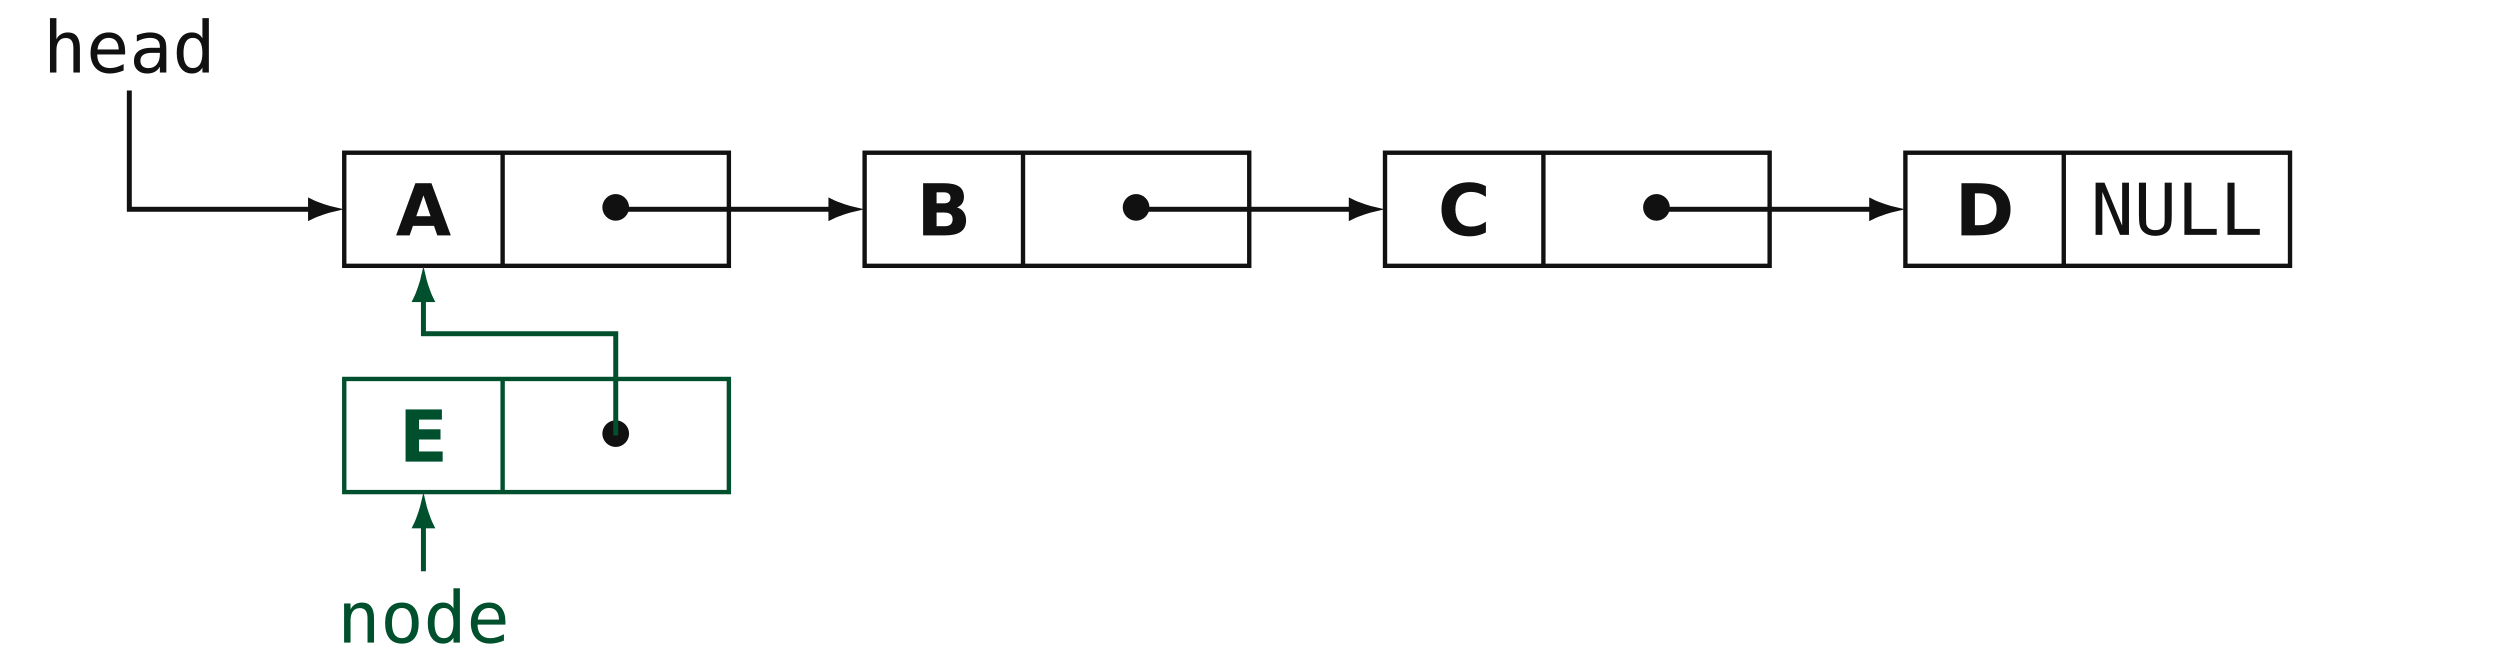
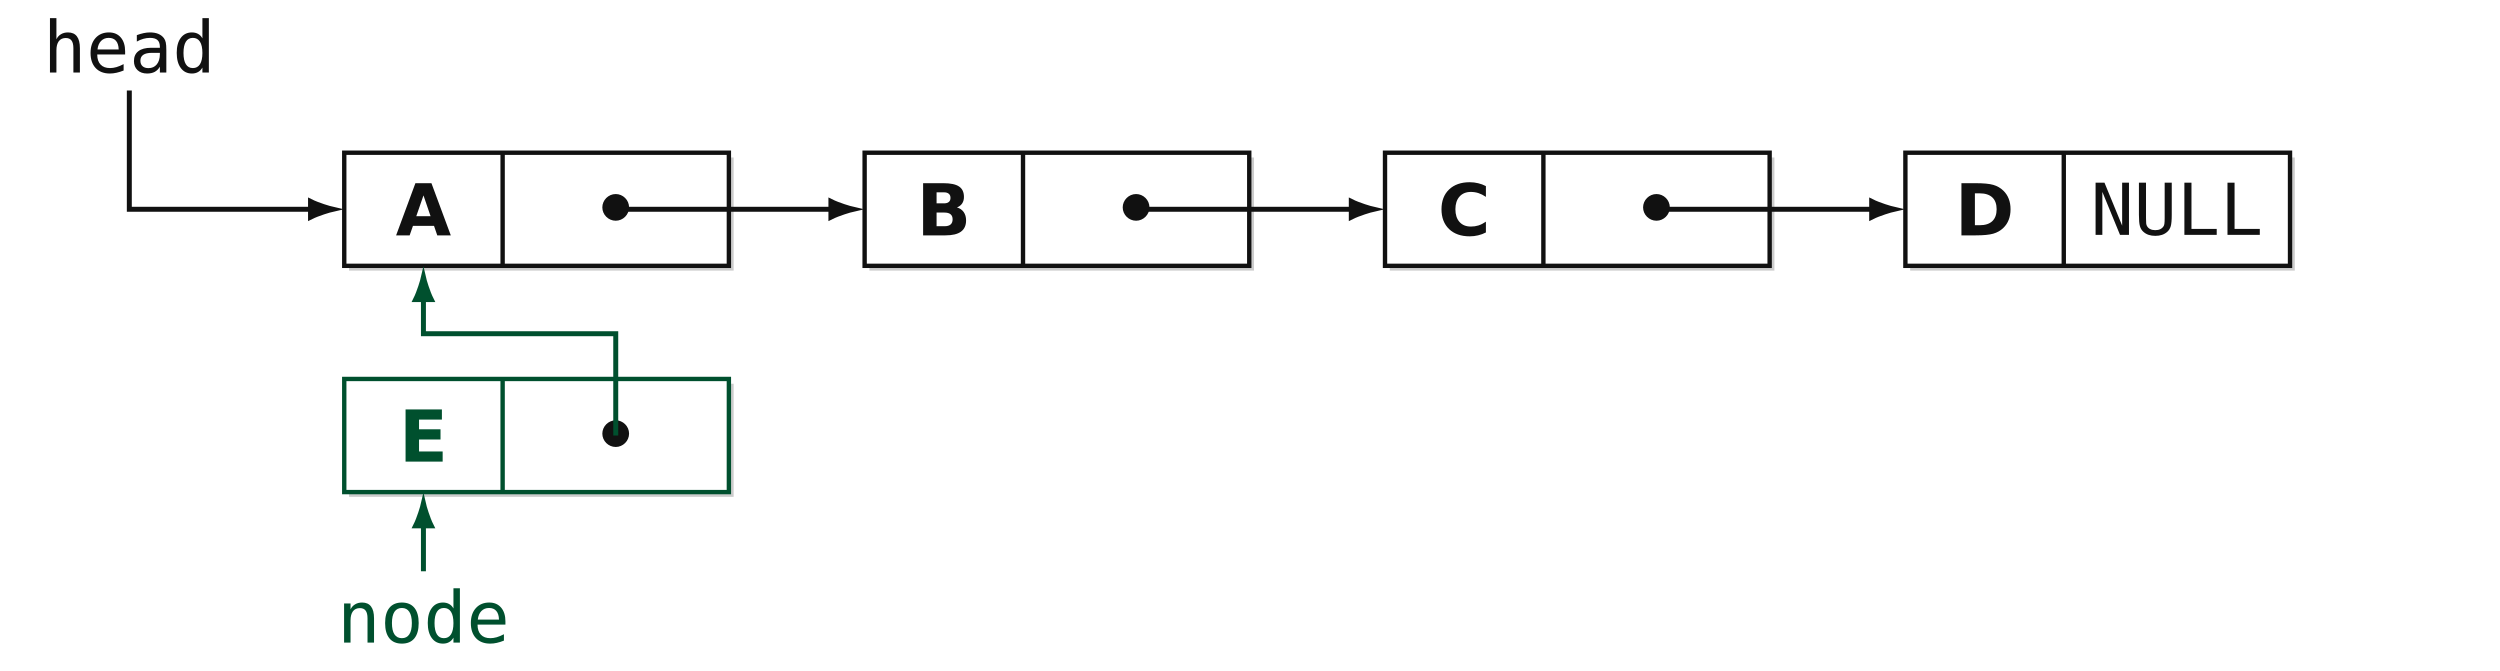
<svg xmlns="http://www.w3.org/2000/svg" xmlns:xlink="http://www.w3.org/1999/xlink" width="623.622pt" height="167.244pt" viewBox="0 0 623.622 167.244">
  <defs>
    <g>
      <g id="glyph-0-0">
        <path d="M 9.547 -2.375 L 4.297 -2.375 L 3.469 0 L 0.094 0 L 4.906 -13.016 L 8.906 -13.016 L 13.734 0 L 10.359 0 Z M 5.125 -4.781 L 8.688 -4.781 L 6.922 -9.969 Z M 5.125 -4.781 " />
      </g>
      <g id="glyph-0-1">
        <path d="M 6.859 -7.984 C 7.379 -7.984 7.773 -8.098 8.047 -8.328 C 8.328 -8.555 8.469 -8.898 8.469 -9.359 C 8.469 -9.805 8.328 -10.145 8.047 -10.375 C 7.773 -10.613 7.379 -10.734 6.859 -10.734 L 5 -10.734 L 5 -7.984 Z M 6.969 -2.281 C 7.645 -2.281 8.148 -2.422 8.484 -2.703 C 8.828 -2.992 9 -3.426 9 -4 C 9 -4.562 8.828 -4.984 8.484 -5.266 C 8.148 -5.547 7.645 -5.688 6.969 -5.688 L 5 -5.688 L 5 -2.281 Z M 10.094 -6.969 C 10.812 -6.758 11.367 -6.375 11.766 -5.812 C 12.16 -5.25 12.359 -4.555 12.359 -3.734 C 12.359 -2.473 11.93 -1.535 11.078 -0.922 C 10.234 -0.305 8.945 0 7.219 0 L 1.641 0 L 1.641 -13.016 L 6.688 -13.016 C 8.488 -13.016 9.797 -12.738 10.609 -12.188 C 11.422 -11.645 11.828 -10.773 11.828 -9.578 C 11.828 -8.941 11.676 -8.398 11.375 -7.953 C 11.082 -7.516 10.656 -7.188 10.094 -6.969 Z M 10.094 -6.969 " />
      </g>
      <g id="glyph-0-2">
        <path d="M 11.969 -0.719 C 11.352 -0.395 10.707 -0.156 10.031 0 C 9.363 0.164 8.664 0.25 7.938 0.25 C 5.77 0.25 4.051 -0.352 2.781 -1.562 C 1.52 -2.781 0.891 -4.426 0.891 -6.5 C 0.891 -8.582 1.52 -10.227 2.781 -11.438 C 4.051 -12.645 5.77 -13.25 7.938 -13.25 C 8.664 -13.25 9.363 -13.164 10.031 -13 C 10.707 -12.844 11.352 -12.602 11.969 -12.281 L 11.969 -9.594 C 11.344 -10.02 10.727 -10.332 10.125 -10.531 C 9.52 -10.727 8.883 -10.828 8.219 -10.828 C 7.02 -10.828 6.078 -10.441 5.391 -9.672 C 4.703 -8.898 4.359 -7.844 4.359 -6.5 C 4.359 -5.156 4.703 -4.098 5.391 -3.328 C 6.078 -2.566 7.02 -2.188 8.219 -2.188 C 8.883 -2.188 9.52 -2.281 10.125 -2.469 C 10.727 -2.664 11.344 -2.977 11.969 -3.406 Z M 11.969 -0.719 " />
      </g>
      <g id="glyph-0-3">
        <path d="M 5 -10.484 L 5 -2.531 L 6.203 -2.531 C 7.578 -2.531 8.625 -2.867 9.344 -3.547 C 10.062 -4.234 10.422 -5.223 10.422 -6.516 C 10.422 -7.805 10.062 -8.789 9.344 -9.469 C 8.625 -10.145 7.578 -10.484 6.203 -10.484 Z M 1.641 -13.016 L 5.188 -13.016 C 7.156 -13.016 8.625 -12.875 9.594 -12.594 C 10.562 -12.312 11.395 -11.832 12.094 -11.156 C 12.695 -10.57 13.145 -9.895 13.438 -9.125 C 13.738 -8.363 13.891 -7.492 13.891 -6.516 C 13.891 -5.535 13.738 -4.66 13.438 -3.891 C 13.145 -3.117 12.695 -2.441 12.094 -1.859 C 11.395 -1.18 10.555 -0.703 9.578 -0.422 C 8.598 -0.141 7.133 0 5.188 0 L 1.641 0 Z M 1.641 -13.016 " />
      </g>
      <g id="glyph-0-4">
        <path d="M 1.641 -13.016 L 10.703 -13.016 L 10.703 -10.484 L 5 -10.484 L 5 -8.062 L 10.359 -8.062 L 10.359 -5.516 L 5 -5.516 L 5 -2.531 L 10.891 -2.531 L 10.891 0 L 1.641 0 Z M 1.641 -13.016 " />
      </g>
      <g id="glyph-1-0">
        <path d="M 7.609 -4.281 C 7.609 -6.125 6.078 -7.609 4.281 -7.609 C 2.438 -7.609 0.938 -6.078 0.938 -4.281 C 0.938 -2.469 2.438 -0.953 4.281 -0.953 C 6.078 -0.953 7.609 -2.453 7.609 -4.281 Z M 7.609 -4.281 " />
      </g>
      <g id="glyph-2-0">
        <path d="M 1.219 -13.016 L 3.438 -13.016 L 7.844 -2.297 L 7.844 -13.016 L 9.547 -13.016 L 9.547 0 L 7.312 0 L 2.906 -10.719 L 2.906 0 L 1.219 0 Z M 1.219 -13.016 " />
      </g>
      <g id="glyph-2-1">
        <path d="M 1.281 -5 L 1.281 -13.016 L 3.047 -13.016 L 3.047 -4.188 C 3.047 -3.562 3.062 -3.113 3.094 -2.844 C 3.133 -2.57 3.195 -2.363 3.281 -2.219 C 3.469 -1.875 3.738 -1.613 4.094 -1.438 C 4.445 -1.258 4.875 -1.172 5.375 -1.172 C 5.875 -1.172 6.297 -1.258 6.641 -1.438 C 6.992 -1.613 7.27 -1.875 7.469 -2.219 C 7.551 -2.363 7.609 -2.566 7.641 -2.828 C 7.68 -3.098 7.703 -3.547 7.703 -4.172 L 7.703 -13.016 L 9.469 -13.016 L 9.469 -5 C 9.469 -3.664 9.383 -2.719 9.219 -2.156 C 9.051 -1.594 8.766 -1.129 8.359 -0.766 C 7.973 -0.422 7.531 -0.164 7.031 0 C 6.539 0.164 5.988 0.25 5.375 0.25 C 4.758 0.25 4.203 0.164 3.703 0 C 3.211 -0.164 2.773 -0.422 2.391 -0.766 C 1.984 -1.129 1.695 -1.598 1.531 -2.172 C 1.363 -2.742 1.281 -3.688 1.281 -5 Z M 1.281 -5 " />
      </g>
      <g id="glyph-2-2">
        <path d="M 1.875 -13.016 L 3.641 -13.016 L 3.641 -1.484 L 9.938 -1.484 L 9.938 0 L 1.875 0 Z M 1.875 -13.016 " />
      </g>
      <g id="glyph-2-3">
        <path d="M 9.172 -6.047 L 9.172 0 L 7.547 0 L 7.547 -6.047 C 7.547 -6.93 7.391 -7.578 7.078 -7.984 C 6.773 -8.398 6.297 -8.609 5.641 -8.609 C 4.891 -8.609 4.312 -8.344 3.906 -7.812 C 3.508 -7.281 3.312 -6.516 3.312 -5.516 L 3.312 0 L 1.703 0 L 1.703 -13.562 L 3.312 -13.562 L 3.312 -8.297 C 3.594 -8.859 3.977 -9.281 4.469 -9.562 C 4.957 -9.852 5.535 -10 6.203 -10 C 7.191 -10 7.93 -9.672 8.422 -9.016 C 8.922 -8.367 9.172 -7.379 9.172 -6.047 Z M 9.172 -6.047 " />
      </g>
      <g id="glyph-2-4">
        <path d="M 9.703 -5.281 L 9.703 -4.5 L 2.75 -4.5 L 2.75 -4.453 C 2.75 -3.391 3.023 -2.566 3.578 -1.984 C 4.129 -1.398 4.914 -1.109 5.938 -1.109 C 6.445 -1.109 6.977 -1.188 7.531 -1.344 C 8.094 -1.508 8.691 -1.758 9.328 -2.094 L 9.328 -0.5 C 8.711 -0.25 8.117 -0.062 7.547 0.062 C 6.984 0.188 6.438 0.25 5.906 0.25 C 4.395 0.25 3.211 -0.203 2.359 -1.109 C 1.504 -2.023 1.078 -3.281 1.078 -4.875 C 1.078 -6.438 1.492 -7.68 2.328 -8.609 C 3.16 -9.535 4.273 -10 5.672 -10 C 6.922 -10 7.906 -9.578 8.625 -8.734 C 9.344 -7.891 9.703 -6.738 9.703 -5.281 Z M 8.094 -5.75 C 8.07 -6.695 7.848 -7.414 7.422 -7.906 C 7.004 -8.395 6.398 -8.641 5.609 -8.641 C 4.836 -8.641 4.203 -8.383 3.703 -7.875 C 3.203 -7.363 2.906 -6.656 2.812 -5.75 Z M 8.094 -5.75 " />
      </g>
      <g id="glyph-2-5">
        <path d="M 6.125 -4.906 L 5.594 -4.906 C 4.656 -4.906 3.945 -4.738 3.469 -4.406 C 3 -4.082 2.766 -3.598 2.766 -2.953 C 2.766 -2.359 2.941 -1.898 3.297 -1.578 C 3.648 -1.254 4.141 -1.094 4.766 -1.094 C 5.648 -1.094 6.344 -1.398 6.844 -2.016 C 7.352 -2.629 7.613 -3.473 7.625 -4.547 L 7.625 -4.906 Z M 9.234 -5.578 L 9.234 0 L 7.625 0 L 7.625 -1.453 C 7.281 -0.867 6.848 -0.438 6.328 -0.156 C 5.805 0.113 5.176 0.25 4.438 0.25 C 3.438 0.25 2.641 -0.031 2.047 -0.594 C 1.453 -1.156 1.156 -1.906 1.156 -2.844 C 1.156 -3.926 1.52 -4.75 2.25 -5.312 C 2.977 -5.883 4.051 -6.172 5.469 -6.172 L 7.625 -6.172 L 7.625 -6.422 C 7.613 -7.203 7.41 -7.766 7.016 -8.109 C 6.629 -8.461 6.008 -8.641 5.156 -8.641 C 4.613 -8.641 4.062 -8.562 3.5 -8.406 C 2.945 -8.25 2.406 -8.02 1.875 -7.719 L 1.875 -9.328 C 2.469 -9.547 3.035 -9.711 3.578 -9.828 C 4.117 -9.941 4.645 -10 5.156 -10 C 5.969 -10 6.66 -9.879 7.234 -9.641 C 7.805 -9.398 8.27 -9.047 8.625 -8.578 C 8.844 -8.285 9 -7.926 9.094 -7.5 C 9.188 -7.07 9.234 -6.43 9.234 -5.578 Z M 9.234 -5.578 " />
      </g>
      <g id="glyph-2-6">
        <path d="M 7.484 -8.516 L 7.484 -13.562 L 9.094 -13.562 L 9.094 0 L 7.484 0 L 7.484 -1.234 C 7.211 -0.742 6.852 -0.375 6.406 -0.125 C 5.969 0.125 5.457 0.25 4.875 0.25 C 3.695 0.25 2.77 -0.207 2.094 -1.125 C 1.414 -2.039 1.078 -3.301 1.078 -4.906 C 1.078 -6.5 1.414 -7.742 2.094 -8.641 C 2.77 -9.547 3.695 -10 4.875 -10 C 5.457 -10 5.973 -9.875 6.422 -9.625 C 6.867 -9.375 7.223 -9.004 7.484 -8.516 Z M 2.766 -4.875 C 2.766 -3.633 2.961 -2.695 3.359 -2.062 C 3.754 -1.426 4.336 -1.109 5.109 -1.109 C 5.879 -1.109 6.469 -1.426 6.875 -2.062 C 7.281 -2.707 7.484 -3.645 7.484 -4.875 C 7.484 -6.113 7.281 -7.051 6.875 -7.688 C 6.469 -8.32 5.879 -8.641 5.109 -8.641 C 4.336 -8.641 3.754 -8.32 3.359 -7.688 C 2.961 -7.051 2.766 -6.113 2.766 -4.875 Z M 2.766 -4.875 " />
      </g>
      <g id="glyph-2-7">
        <path d="M 9.172 -6.047 L 9.172 0 L 7.547 0 L 7.547 -6.047 C 7.547 -6.93 7.391 -7.578 7.078 -7.984 C 6.773 -8.398 6.297 -8.609 5.641 -8.609 C 4.891 -8.609 4.312 -8.344 3.906 -7.812 C 3.508 -7.281 3.312 -6.516 3.312 -5.516 L 3.312 0 L 1.703 0 L 1.703 -9.766 L 3.312 -9.766 L 3.312 -8.297 C 3.594 -8.859 3.977 -9.281 4.469 -9.562 C 4.957 -9.852 5.535 -10 6.203 -10 C 7.191 -10 7.93 -9.672 8.422 -9.016 C 8.922 -8.367 9.172 -7.379 9.172 -6.047 Z M 9.172 -6.047 " />
      </g>
      <g id="glyph-2-8">
        <path d="M 5.375 -8.641 C 4.562 -8.641 3.941 -8.32 3.516 -7.688 C 3.098 -7.051 2.891 -6.113 2.891 -4.875 C 2.891 -3.633 3.098 -2.695 3.516 -2.062 C 3.941 -1.426 4.562 -1.109 5.375 -1.109 C 6.188 -1.109 6.801 -1.426 7.219 -2.062 C 7.645 -2.695 7.859 -3.633 7.859 -4.875 C 7.859 -6.113 7.645 -7.051 7.219 -7.688 C 6.801 -8.32 6.188 -8.641 5.375 -8.641 Z M 5.375 -10 C 6.727 -10 7.766 -9.562 8.484 -8.688 C 9.203 -7.812 9.562 -6.539 9.562 -4.875 C 9.562 -3.207 9.203 -1.938 8.484 -1.062 C 7.766 -0.188 6.727 0.25 5.375 0.25 C 4.02 0.25 2.984 -0.188 2.266 -1.062 C 1.547 -1.938 1.188 -3.207 1.188 -4.875 C 1.188 -6.539 1.547 -7.812 2.266 -8.688 C 2.984 -9.562 4.02 -10 5.375 -10 Z M 5.375 -10 " />
      </g>
    </g>
  </defs>
+   <path fill-rule="nonzero" fill="rgb(0%, 0%, 0%)" fill-opacity="0.2" d="M 87.062 67.504 L 87.062 39.285 L 183.008 39.285 L 183.008 67.504 Z M 87.062 67.504 " />
  <path fill-rule="nonzero" fill="rgb(100%, 100%, 100%)" fill-opacity="1" stroke-width="1.096" stroke-linecap="butt" stroke-linejoin="miter" stroke="rgb(6.667%, 6.667%, 6.667%)" stroke-opacity="1" stroke-miterlimit="10" d="M 85.039 28.348 L 85.039 56.694 L 181.418 56.694 L 181.418 28.348 Z M 85.039 28.348 " transform="matrix(0.9955, 0, 0, -0.9955, 1.215, 94.53268)" />
  <path fill="none" stroke-width="1.096" stroke-linecap="butt" stroke-linejoin="miter" stroke="rgb(6.667%, 6.667%, 6.667%)" stroke-opacity="1" stroke-miterlimit="10" d="M 124.725 28.348 L 124.725 56.694 " transform="matrix(0.9955, 0, 0, -0.9955, 1.215, 94.53268)" />
  <g fill="rgb(6.667%, 6.667%, 6.667%)" fill-opacity="1">
    <use xlink:href="#glyph-0-0" x="98.716" y="58.712" />
  </g>
  <g fill="rgb(6.667%, 6.667%, 6.667%)" fill-opacity="1">
    <use xlink:href="#glyph-1-0" x="149.313" y="56.013" />
  </g>
+   <path fill-rule="nonzero" fill="rgb(0%, 0%, 0%)" fill-opacity="0.2" d="M 216.871 67.504 L 216.871 39.285 L 312.816 39.285 L 312.816 67.504 Z M 216.871 67.504 " />
  <path fill-rule="nonzero" fill="rgb(100%, 100%, 100%)" fill-opacity="1" stroke-width="1.096" stroke-linecap="butt" stroke-linejoin="miter" stroke="rgb(6.667%, 6.667%, 6.667%)" stroke-opacity="1" stroke-miterlimit="10" d="M 215.434 28.348 L 215.434 56.694 L 311.813 56.694 L 311.813 28.348 Z M 215.434 28.348 " transform="matrix(0.9955, 0, 0, -0.9955, 1.215, 94.53268)" />
  <path fill="none" stroke-width="1.096" stroke-linecap="butt" stroke-linejoin="miter" stroke="rgb(6.667%, 6.667%, 6.667%)" stroke-opacity="1" stroke-miterlimit="10" d="M 255.121 28.348 L 255.121 56.694 " transform="matrix(0.9955, 0, 0, -0.9955, 1.215, 94.53268)" />
  <g fill="rgb(6.667%, 6.667%, 6.667%)" fill-opacity="1">
    <use xlink:href="#glyph-0-1" x="228.628" y="58.712" />
  </g>
  <g fill="rgb(6.667%, 6.667%, 6.667%)" fill-opacity="1">
    <use xlink:href="#glyph-1-0" x="279.12" y="56.013" />
  </g>
+   <path fill-rule="nonzero" fill="rgb(0%, 0%, 0%)" fill-opacity="0.2" d="M 346.68 67.504 L 346.68 39.285 L 442.625 39.285 L 442.625 67.504 Z M 346.68 67.504 " />
  <path fill-rule="nonzero" fill="rgb(100%, 100%, 100%)" fill-opacity="1" stroke-width="1.096" stroke-linecap="butt" stroke-linejoin="miter" stroke="rgb(6.667%, 6.667%, 6.667%)" stroke-opacity="1" stroke-miterlimit="10" d="M 345.83 28.348 L 345.83 56.694 L 442.209 56.694 L 442.209 28.348 Z M 345.83 28.348 " transform="matrix(0.9955, 0, 0, -0.9955, 1.215, 94.53268)" />
  <path fill="none" stroke-width="1.096" stroke-linecap="butt" stroke-linejoin="miter" stroke="rgb(6.667%, 6.667%, 6.667%)" stroke-opacity="1" stroke-miterlimit="10" d="M 385.516 28.348 L 385.516 56.694 " transform="matrix(0.9955, 0, 0, -0.9955, 1.215, 94.53268)" />
  <g fill="rgb(6.667%, 6.667%, 6.667%)" fill-opacity="1">
    <use xlink:href="#glyph-0-2" x="358.688" y="58.704" />
  </g>
  <g fill="rgb(6.667%, 6.667%, 6.667%)" fill-opacity="1">
    <use xlink:href="#glyph-1-0" x="408.926" y="56.013" />
  </g>
+   <path fill-rule="nonzero" fill="rgb(0%, 0%, 0%)" fill-opacity="0.2" d="M 476.488 67.504 L 476.488 39.285 L 572.434 39.285 L 572.434 67.504 Z M 476.488 67.504 " />
  <path fill-rule="nonzero" fill="rgb(100%, 100%, 100%)" fill-opacity="1" stroke-width="1.096" stroke-linecap="butt" stroke-linejoin="miter" stroke="rgb(6.667%, 6.667%, 6.667%)" stroke-opacity="1" stroke-miterlimit="10" d="M 476.225 28.348 L 476.225 56.694 L 572.604 56.694 L 572.604 28.348 Z M 476.225 28.348 " transform="matrix(0.9955, 0, 0, -0.9955, 1.215, 94.53268)" />
  <path fill="none" stroke-width="1.096" stroke-linecap="butt" stroke-linejoin="miter" stroke="rgb(6.667%, 6.667%, 6.667%)" stroke-opacity="1" stroke-miterlimit="10" d="M 515.911 28.348 L 515.911 56.694 " transform="matrix(0.9955, 0, 0, -0.9955, 1.215, 94.53268)" />
  <g fill="rgb(6.667%, 6.667%, 6.667%)" fill-opacity="1">
    <use xlink:href="#glyph-0-3" x="487.636" y="58.712" />
  </g>
  <g fill="rgb(6.667%, 6.667%, 6.667%)" fill-opacity="1">
    <use xlink:href="#glyph-2-0" x="521.522" y="58.585" />
    <use xlink:href="#glyph-2-1" x="532.271" y="58.585" />
    <use xlink:href="#glyph-2-2" x="543.019" y="58.585" />
    <use xlink:href="#glyph-2-2" x="553.768" y="58.585" />
  </g>
+   <path fill-rule="nonzero" fill="rgb(0%, 0%, 0%)" fill-opacity="0.2" d="M 87.062 123.941 L 87.062 95.723 L 183.008 95.723 L 183.008 123.941 Z M 87.062 123.941 " />
  <path fill-rule="nonzero" fill="rgb(100%, 100%, 100%)" fill-opacity="1" stroke-width="1.096" stroke-linecap="butt" stroke-linejoin="miter" stroke="rgb(0%, 31.374%, 18.039%)" stroke-opacity="1" stroke-miterlimit="10" d="M 85.039 -28.345 L 85.039 0.001 L 181.418 0.001 L 181.418 -28.345 Z M 85.039 -28.345 " transform="matrix(0.9955, 0, 0, -0.9955, 1.215, 94.53268)" />
  <path fill="none" stroke-width="1.096" stroke-linecap="butt" stroke-linejoin="miter" stroke="rgb(0%, 31.374%, 18.039%)" stroke-opacity="1" stroke-miterlimit="10" d="M 124.725 -28.345 L 124.725 0.001 " transform="matrix(0.9955, 0, 0, -0.9955, 1.215, 94.53268)" />
  <g fill="rgb(0%, 31.374%, 18.039%)" fill-opacity="1">
    <use xlink:href="#glyph-0-4" x="99.528" y="115.149" />
  </g>
  <g fill="rgb(6.667%, 6.667%, 6.667%)" fill-opacity="1">
    <use xlink:href="#glyph-1-0" x="149.313" y="112.451" />
  </g>
  <g fill="rgb(6.667%, 6.667%, 6.667%)" fill-opacity="1">
    <use xlink:href="#glyph-2-3" x="10.76" y="18.089" />
    <use xlink:href="#glyph-2-4" x="21.509" y="18.089" />
    <use xlink:href="#glyph-2-5" x="32.257" y="18.089" />
    <use xlink:href="#glyph-2-6" x="43.006" y="18.089" />
  </g>
  <path fill="none" stroke-width="1.245" stroke-linecap="butt" stroke-linejoin="miter" stroke="rgb(6.667%, 6.667%, 6.667%)" stroke-opacity="1" stroke-miterlimit="10" d="M 31.183 72.284 L 31.183 42.521 L 76.591 42.521 " transform="matrix(0.9955, 0, 0, -0.9955, 1.215, 94.53268)" />
  <path fill-rule="nonzero" fill="rgb(6.667%, 6.667%, 6.667%)" fill-opacity="1" stroke-width="1.245" stroke-linecap="butt" stroke-linejoin="miter" stroke="rgb(6.667%, 6.667%, 6.667%)" stroke-opacity="1" stroke-miterlimit="10" d="M 5.535 0.001 C 4.856 0.154 1.866 1.017 -0.002 1.959 L -0.002 -1.961 C 1.866 -1.02 4.856 -0.152 5.535 0.001 Z M 5.535 0.001 " transform="matrix(0.9955, 0, 0, -0.9955, 77.46246, 52.20382)" />
  <path fill="none" stroke-width="1.245" stroke-linecap="butt" stroke-linejoin="miter" stroke="rgb(6.667%, 6.667%, 6.667%)" stroke-opacity="1" stroke-miterlimit="10" d="M 153.071 42.521 L 206.986 42.521 " transform="matrix(0.9955, 0, 0, -0.9955, 1.215, 94.53268)" />
  <path fill-rule="nonzero" fill="rgb(6.667%, 6.667%, 6.667%)" fill-opacity="1" stroke-width="1.245" stroke-linecap="butt" stroke-linejoin="miter" stroke="rgb(6.667%, 6.667%, 6.667%)" stroke-opacity="1" stroke-miterlimit="10" d="M 5.535 0.001 C 4.856 0.154 1.866 1.017 -0.002 1.959 L -0.002 -1.961 C 1.866 -1.02 4.856 -0.152 5.535 0.001 Z M 5.535 0.001 " transform="matrix(0.9955, 0, 0, -0.9955, 207.2712, 52.20382)" />
  <path fill="none" stroke-width="1.245" stroke-linecap="butt" stroke-linejoin="miter" stroke="rgb(6.667%, 6.667%, 6.667%)" stroke-opacity="1" stroke-miterlimit="10" d="M 283.467 42.521 L 337.381 42.521 " transform="matrix(0.9955, 0, 0, -0.9955, 1.215, 94.53268)" />
  <path fill-rule="nonzero" fill="rgb(6.667%, 6.667%, 6.667%)" fill-opacity="1" stroke-width="1.245" stroke-linecap="butt" stroke-linejoin="miter" stroke="rgb(6.667%, 6.667%, 6.667%)" stroke-opacity="1" stroke-miterlimit="10" d="M 5.535 0.001 C 4.856 0.154 1.866 1.017 -0.001 1.959 L -0.001 -1.961 C 1.866 -1.02 4.856 -0.152 5.535 0.001 Z M 5.535 0.001 " transform="matrix(0.9955, 0, 0, -0.9955, 337.0795, 52.20382)" />
  <path fill="none" stroke-width="1.245" stroke-linecap="butt" stroke-linejoin="miter" stroke="rgb(6.667%, 6.667%, 6.667%)" stroke-opacity="1" stroke-miterlimit="10" d="M 413.862 42.521 L 467.777 42.521 " transform="matrix(0.9955, 0, 0, -0.9955, 1.215, 94.53268)" />
  <path fill-rule="nonzero" fill="rgb(6.667%, 6.667%, 6.667%)" fill-opacity="1" stroke-width="1.245" stroke-linecap="butt" stroke-linejoin="miter" stroke="rgb(6.667%, 6.667%, 6.667%)" stroke-opacity="1" stroke-miterlimit="10" d="M 5.535 0.001 C 4.856 0.154 1.866 1.017 -0.001 1.959 L -0.001 -1.961 C 1.866 -1.02 4.856 -0.152 5.535 0.001 Z M 5.535 0.001 " transform="matrix(0.9955, 0, 0, -0.9955, 466.8882, 52.20382)" />
  <path fill="none" stroke-width="1.245" stroke-linecap="butt" stroke-linejoin="miter" stroke="rgb(0%, 31.374%, 18.039%)" stroke-opacity="1" stroke-miterlimit="10" d="M 153.071 -14.172 L 153.071 11.338 L 104.882 11.338 L 104.882 19.9 " transform="matrix(0.9955, 0, 0, -0.9955, 1.215, 94.53268)" />
  <path fill-rule="nonzero" fill="rgb(0%, 31.374%, 18.039%)" fill-opacity="1" stroke-width="1.245" stroke-linecap="butt" stroke-linejoin="miter" stroke="rgb(0%, 31.374%, 18.039%)" stroke-opacity="1" stroke-miterlimit="10" d="M 5.534 0.001 C 4.855 0.154 1.869 1.017 0.001 1.959 L 0.001 -1.961 C 1.869 -1.019 4.855 -0.152 5.534 0.001 Z M 5.534 0.001 " transform="matrix(0, -0.9955, -0.9955, 0, 105.6261, 74.72371)" />
  <g fill="rgb(0%, 31.374%, 18.039%)" fill-opacity="1">
    <use xlink:href="#glyph-2-7" x="84.129" y="160.301" />
    <use xlink:href="#glyph-2-8" x="94.878" y="160.301" />
    <use xlink:href="#glyph-2-6" x="105.627" y="160.301" />
    <use xlink:href="#glyph-2-4" x="116.375" y="160.301" />
  </g>
  <path fill="none" stroke-width="1.245" stroke-linecap="butt" stroke-linejoin="miter" stroke="rgb(0%, 31.374%, 18.039%)" stroke-opacity="1" stroke-miterlimit="10" d="M 104.882 -48.188 L 104.882 -36.797 " transform="matrix(0.9955, 0, 0, -0.9955, 1.215, 94.53268)" />
  <path fill-rule="nonzero" fill="rgb(0%, 31.374%, 18.039%)" fill-opacity="1" stroke-width="1.245" stroke-linecap="butt" stroke-linejoin="miter" stroke="rgb(0%, 31.374%, 18.039%)" stroke-opacity="1" stroke-miterlimit="10" d="M 5.535 0.001 C 4.856 0.154 1.866 1.017 -0.002 1.959 L -0.002 -1.961 C 1.866 -1.019 4.856 -0.152 5.535 0.001 Z M 5.535 0.001 " transform="matrix(0, -0.9955, -0.9955, 0, 105.6261, 131.1622)" />
</svg>
